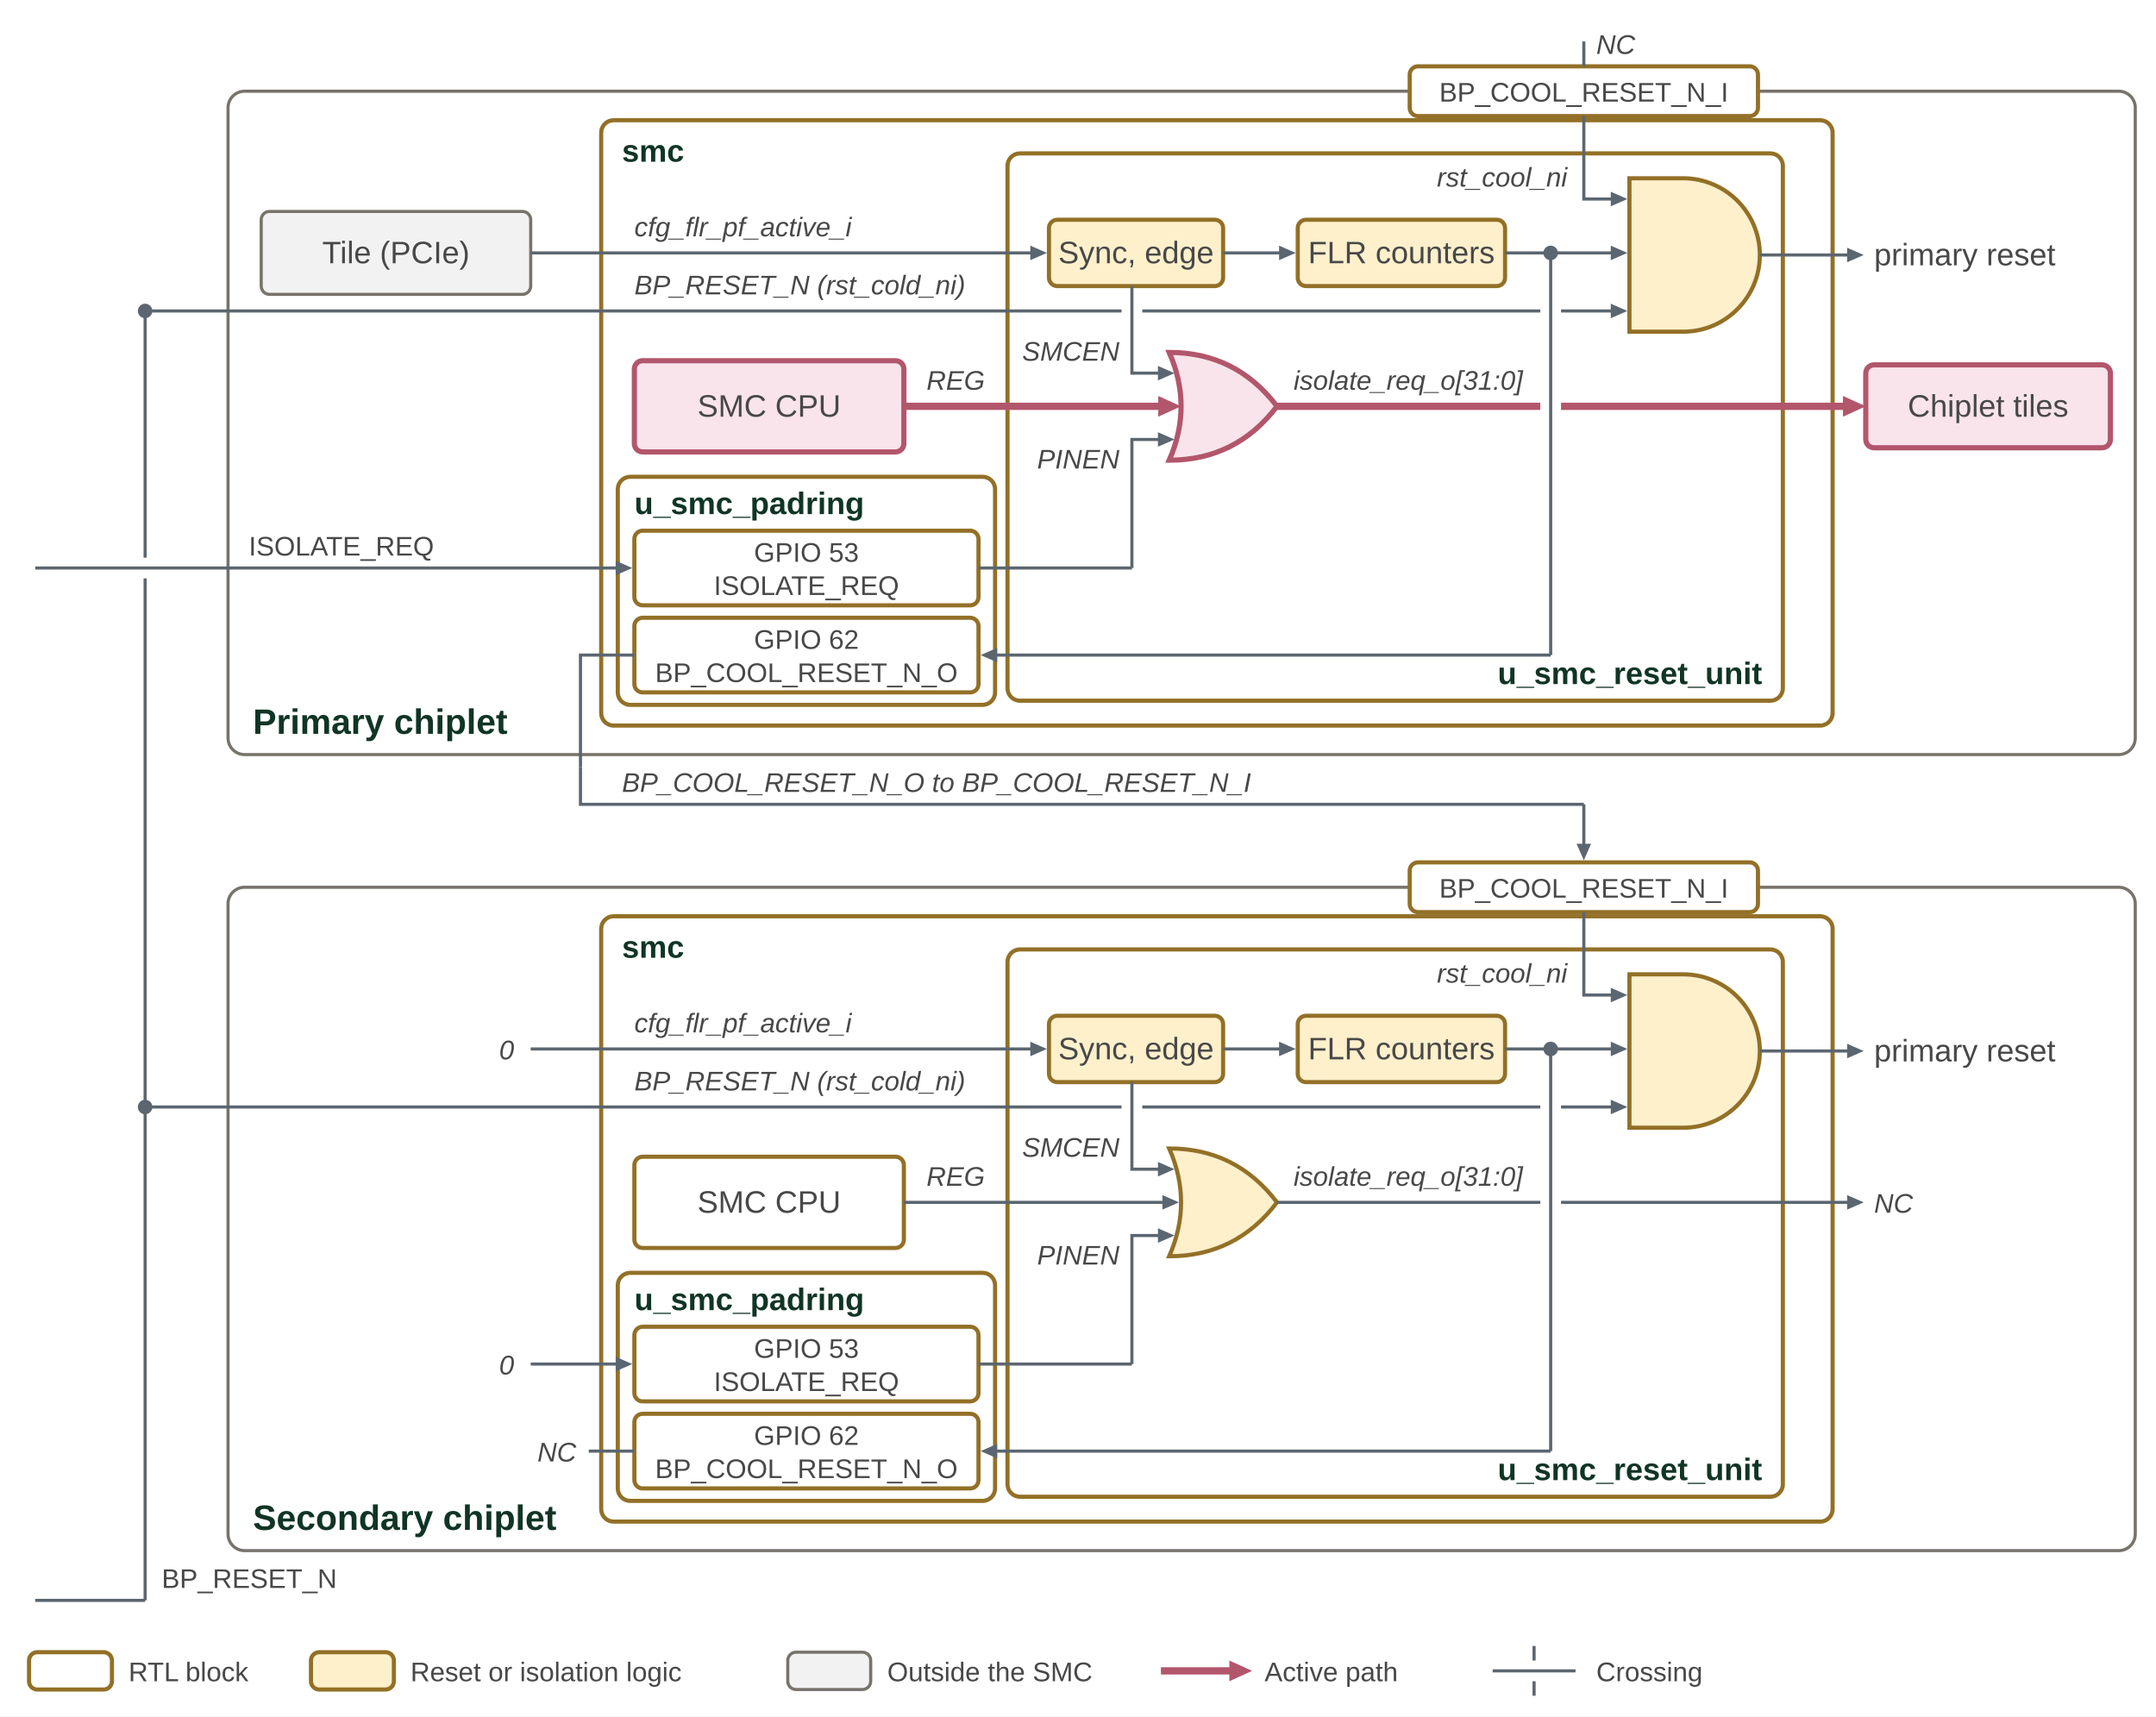
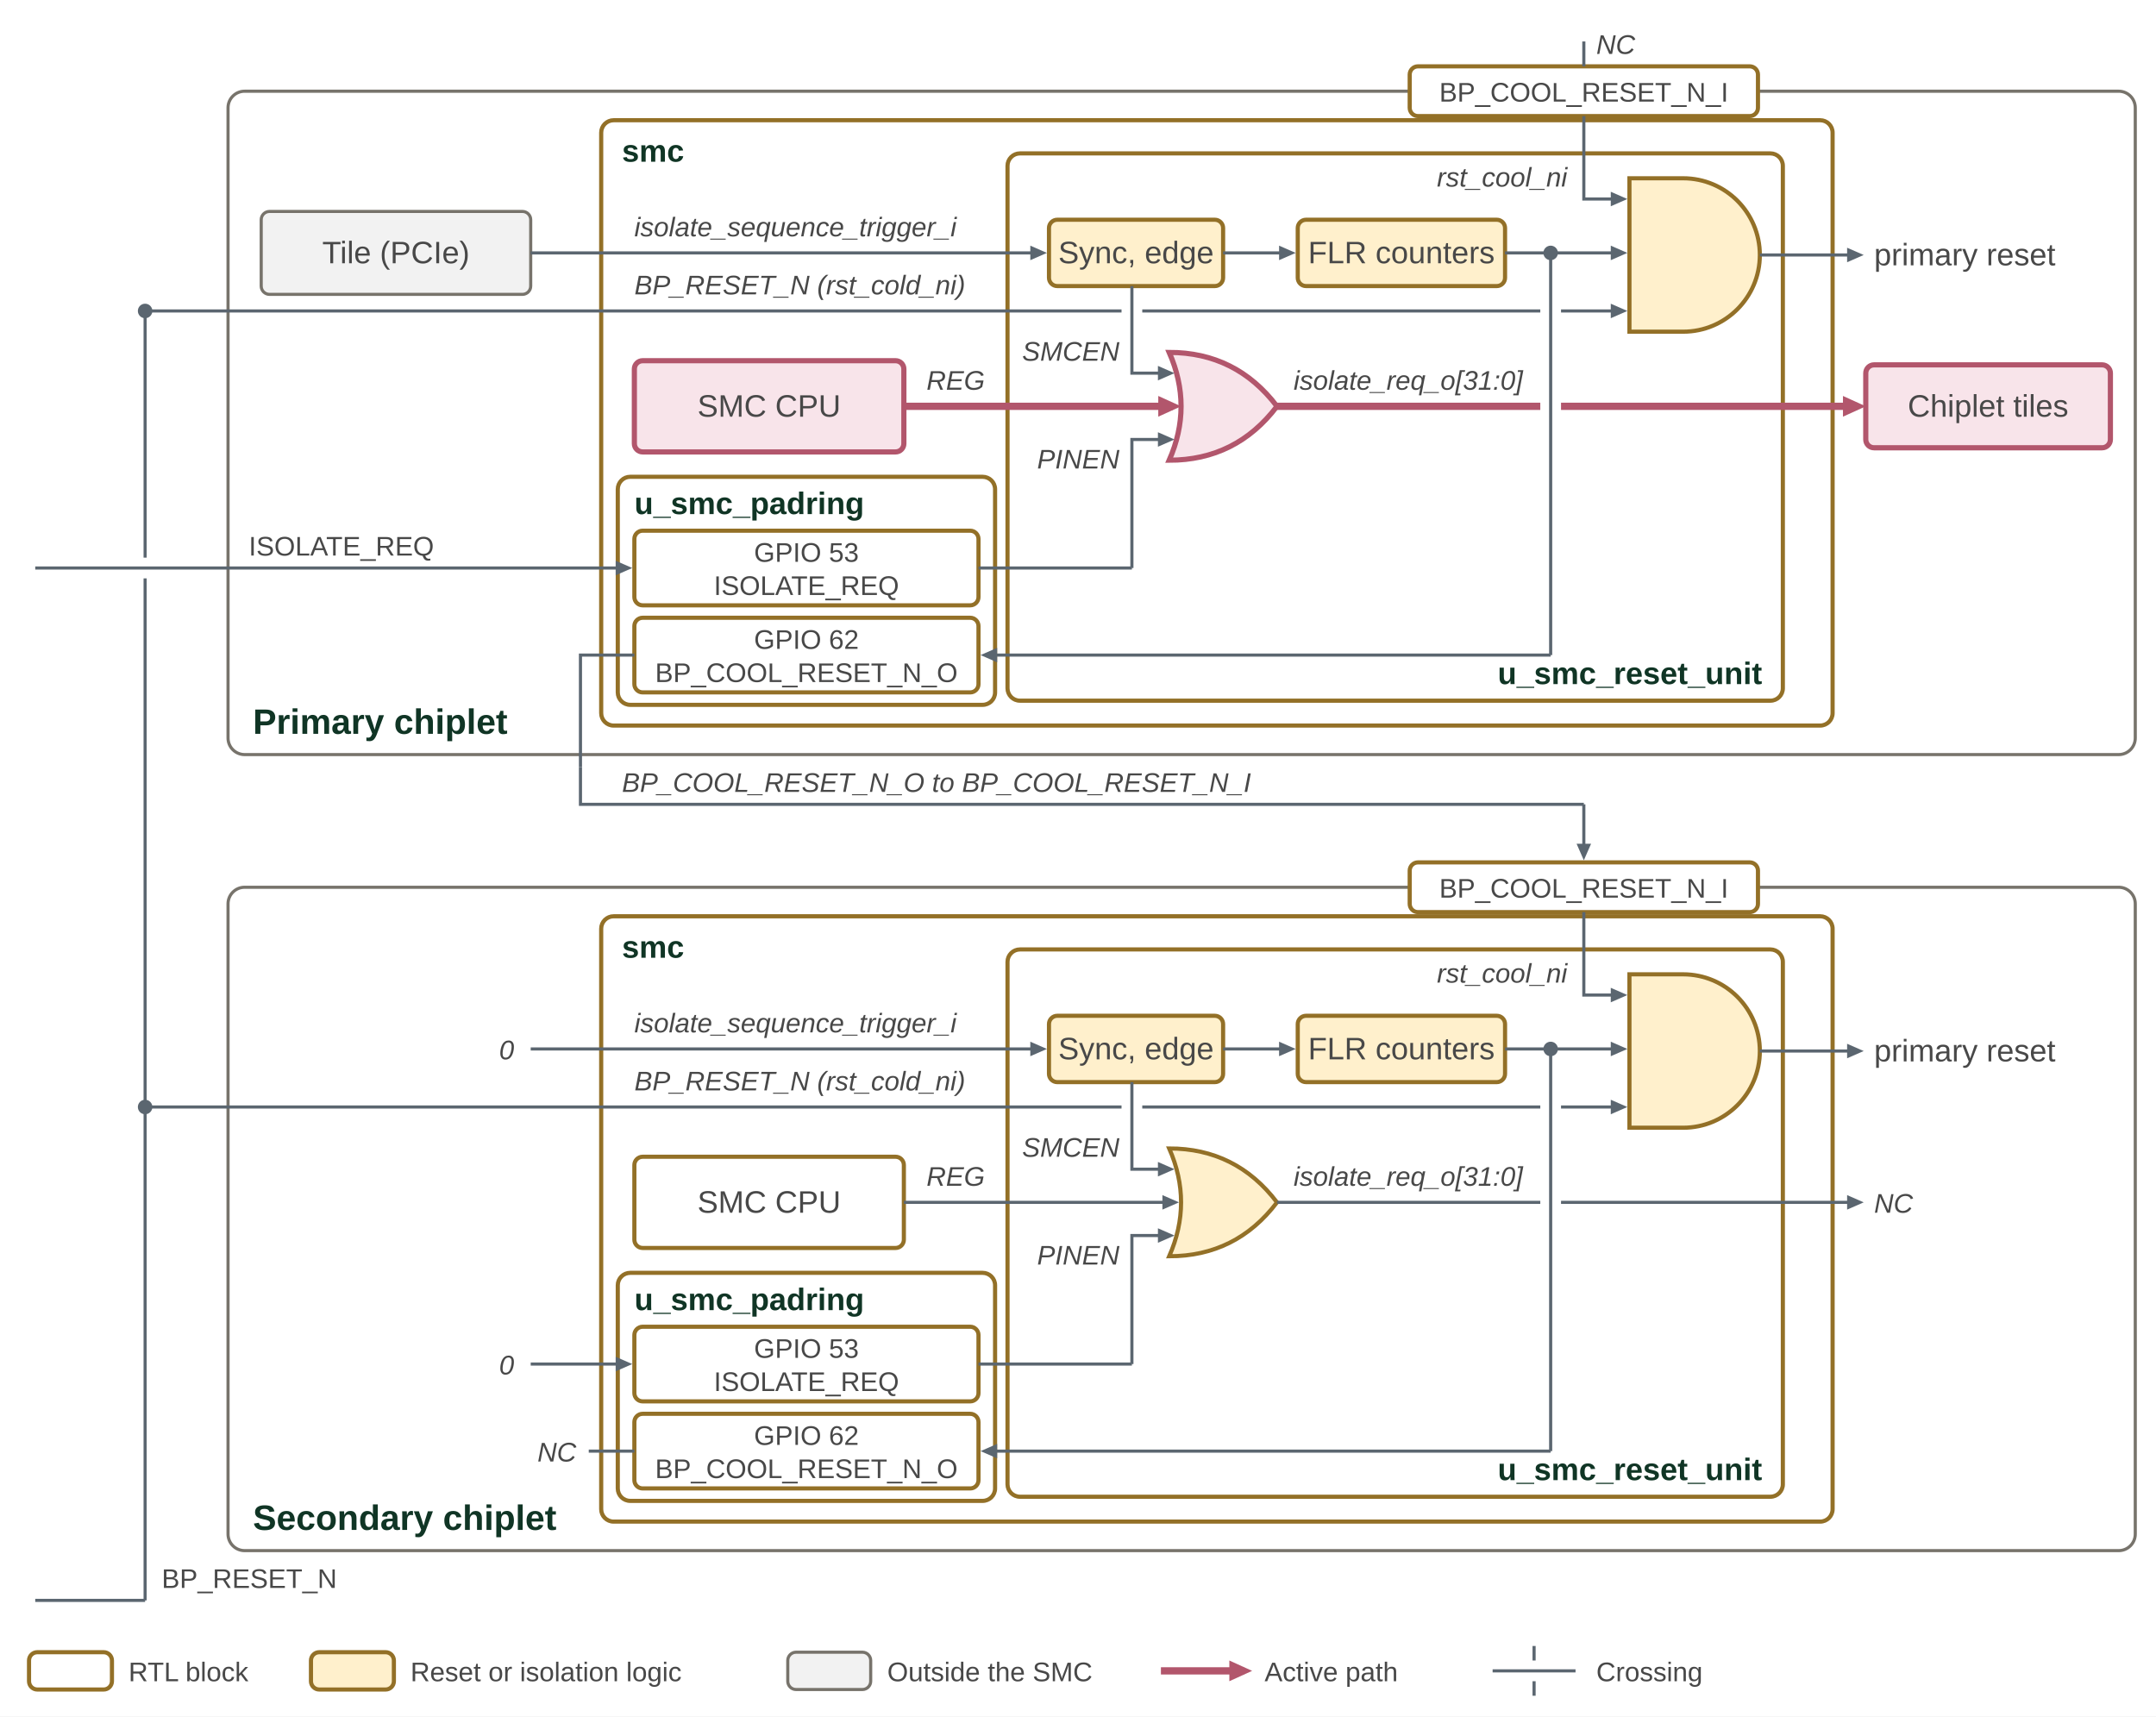
<svg xmlns="http://www.w3.org/2000/svg" width="1040" height="828" viewBox="0 0 1040 828" role="img" aria-labelledby="title desc">
  <defs>
    <marker id="ae" markerUnits="userSpaceOnUse" markerWidth="10" markerHeight="9" refX="7" refY="4.5" orient="auto">
      <path d="M0,0 L10,4.5 L0,9 Z" fill="#103525" />
    </marker>
    <marker id="as" markerUnits="userSpaceOnUse" markerWidth="10" markerHeight="9" refX="3" refY="4.5" orient="auto">
      <path d="M10,0 L0,4.5 L10,9 Z" fill="#103525" />
    </marker>
    <marker id="ge" markerUnits="userSpaceOnUse" markerWidth="8" markerHeight="7" refX="5" refY="3.5" orient="auto">
      <path d="M0,0 L8,3.5 L0,7 Z" fill="#5b6670" />
    </marker>
    <marker id="gs" markerUnits="userSpaceOnUse" markerWidth="8" markerHeight="7" refX="3" refY="3.5" orient="auto">
      <path d="M8,0 L0,3.5 L8,7 Z" fill="#5b6670" />
    </marker>
    <marker id="je" markerUnits="userSpaceOnUse" markerWidth="8" markerHeight="7" refX="5" refY="3.5" orient="auto">
      <path d="M0,0 L8,3.5 L0,7 Z" fill="#42759b" />
    </marker>
    <marker id="js" markerUnits="userSpaceOnUse" markerWidth="8" markerHeight="7" refX="3" refY="3.5" orient="auto">
      <path d="M8,0 L0,3.5 L8,7 Z" fill="#42759b" />
    </marker>
    <marker id="m-smu" markerUnits="userSpaceOnUse" markerWidth="8" markerHeight="7" refX="5" refY="3.5" orient="auto">
      <path d="M0,0 L8,3.5 L0,7 Z" fill="#103525" />
    </marker>
    <marker id="m-ref" markerUnits="userSpaceOnUse" markerWidth="8" markerHeight="7" refX="5" refY="3.5" orient="auto">
      <path d="M0,0 L8,3.5 L0,7 Z" fill="#2f7f79" />
    </marker>
    <marker id="m-per" markerUnits="userSpaceOnUse" markerWidth="8" markerHeight="7" refX="5" refY="3.5" orient="auto">
      <path d="M0,0 L8,3.5 L0,7 Z" fill="#937027" />
    </marker>
    <marker id="m-tel" markerUnits="userSpaceOnUse" markerWidth="8" markerHeight="7" refX="5" refY="3.5" orient="auto">
      <path d="M0,0 L8,3.5 L0,7 Z" fill="#664488" />
    </marker>
    <marker id="m-wdt" markerUnits="userSpaceOnUse" markerWidth="8" markerHeight="7" refX="5" refY="3.5" orient="auto">
      <path d="M0,0 L8,3.5 L0,7 Z" fill="#77736b" />
    </marker>
    <marker id="m-rosc" markerUnits="userSpaceOnUse" markerWidth="8" markerHeight="7" refX="5" refY="3.5" orient="auto">
      <path d="M0,0 L8,3.5 L0,7 Z" fill="#336633" />
    </marker>
    <marker id="m-jtag" markerUnits="userSpaceOnUse" markerWidth="8" markerHeight="7" refX="5" refY="3.5" orient="auto">
      <path d="M0,0 L8,3.5 L0,7 Z" fill="#42759b" />
    </marker>
    <marker id="m-spi" markerUnits="userSpaceOnUse" markerWidth="8" markerHeight="7" refX="5" refY="3.5" orient="auto">
      <path d="M0,0 L8,3.5 L0,7 Z" fill="#5b6670" />
    </marker>
    <marker id="m-slate" markerUnits="userSpaceOnUse" markerWidth="8" markerHeight="7" refX="5" refY="3.5" orient="auto">
      <path d="M0,0 L8,3.5 L0,7 Z" fill="#5b6670" />
    </marker>
    <marker id="m-pg" markerUnits="userSpaceOnUse" markerWidth="8" markerHeight="7" refX="5" refY="3.5" orient="auto">
      <path d="M0,0 L8,3.5 L0,7 Z" fill="#336633" />
    </marker>
    <marker id="m-hl" markerUnits="userSpaceOnUse" markerWidth="11" markerHeight="10" refX="7" refY="5" orient="auto">
      <path d="M0,0 L11,5 L0,10 Z" fill="#b2566c" />
    </marker>
    <style>
text { font-family: Arial, sans-serif; font-size: 15px; fill: #484848; }
.t { fill: #484848; }
.b { font-size: 17px; font-weight: bold; fill: #103525; }
.bs { font-size: 15px; font-weight: bold; fill: #103525; }
.h { font-size: 22px; font-weight: bold; fill: #103525; }
.s { font-size: 13px; fill: #484848; }
.si { font-size: 13px; font-style: italic; fill: #484848; }
.pmt { font-size: 12px; font-weight: bold; fill: #ffffff; }
.pst { font-size: 12px; font-weight: bold; fill: #103525; }
.pjt { font-size: 12px; font-weight: bold; fill: #1d4b6e; }
.pct { font-size: 12px; font-weight: bold; fill: #1f5c57; }
.pm { fill: #103525; stroke: #103525; stroke-width: 1.2; }
.ps { fill: #ffffff; stroke: #103525; stroke-width: 1.2; }
.pj { fill: #e8f3ff; stroke: #42759b; stroke-width: 1.2; }
.pc { fill: #d9f0ee; stroke: #2f7f79; stroke-width: 1.2; }
.smu { fill: #ffffff; stroke: #77736b; stroke-width: 1.5; }
.network { fill: #e8f0e8; stroke: #336633; stroke-width: 2; }
.fabric { fill: #fff0cc; stroke: #937027; stroke-width: 2; }
.core { fill: #ffffff; stroke: #937027; stroke-width: 2; }
.future { fill: #ffffff; stroke: #937027; stroke-width: 2; }
.nostroke { stroke: none; }
.fut { fill: none; stroke-dasharray: 7 5; }
.opt { stroke-dasharray: 7 5; }
.hatch { fill: none; stroke: #103525; stroke-opacity: 0.16; stroke-width: 1.2; }
.external { fill: #f2f2f2; stroke: #77736b; stroke-width: 1.5; }
.axi { fill: none; stroke: #103525; stroke-width: 2.5; marker-start: url(#as); marker-end: url(#ae); }
.axio { fill: none; stroke: #103525; stroke-width: 2.5; stroke-dasharray: 8 5; marker-start: url(#as); marker-end: url(#ae); }
.sig { fill: none; stroke: #5b6670; stroke-width: 1.5; marker-start: url(#gs); marker-end: url(#ge); }
.sigo { fill: none; stroke: #5b6670; stroke-width: 1.5; marker-end: url(#ge); }
.jtag { fill: none; stroke: #42759b; stroke-width: 1.8; marker-end: url(#je); }
.jtagb { fill: none; stroke: #42759b; stroke-width: 1.8; marker-start: url(#js); marker-end: url(#je); }
.sigplain { fill: none; stroke: #5b6670; stroke-width: 1.5; }
.n-smu { fill: none; stroke: #103525; stroke-width: 2.5; }
.a-smu { fill: none; stroke: #103525; stroke-width: 2.5; marker-end: url(#m-smu); }
.n-ref { fill: none; stroke: #2f7f79; stroke-width: 1.8; }
.a-ref { fill: none; stroke: #2f7f79; stroke-width: 1.8; marker-end: url(#m-ref); }
.n-per { fill: none; stroke: #937027; stroke-width: 1.8; }
.a-per { fill: none; stroke: #937027; stroke-width: 1.8; marker-end: url(#m-per); }
.n-tel { fill: none; stroke: #664488; stroke-width: 1.8; }
.a-tel { fill: none; stroke: #664488; stroke-width: 1.8; marker-end: url(#m-tel); }
.n-wdt { fill: none; stroke: #77736b; stroke-width: 1.8; }
.a-wdt { fill: none; stroke: #77736b; stroke-width: 1.8; marker-end: url(#m-wdt); }
.n-rosc { fill: none; stroke: #336633; stroke-width: 1.8; }
.a-rosc { fill: none; stroke: #336633; stroke-width: 1.8; marker-end: url(#m-rosc); }
.n-jtag { fill: none; stroke: #42759b; stroke-width: 1.8; }
.a-jtag { fill: none; stroke: #42759b; stroke-width: 1.8; marker-end: url(#m-jtag); }
.n-spi { fill: none; stroke: #5b6670; stroke-width: 1.8; }
.a-spi { fill: none; stroke: #5b6670; stroke-width: 1.8; marker-end: url(#m-spi); }
.n-slate { fill: none; stroke: #5b6670; stroke-width: 1.8; }
.a-slate { fill: none; stroke: #5b6670; stroke-width: 1.8; marker-end: url(#m-slate); }
.n-pg { fill: none; stroke: #336633; stroke-width: 1.8; }
.a-pg { fill: none; stroke: #336633; stroke-width: 1.8; marker-end: url(#m-pg); }
.hl { fill: none; stroke: #b2566c; stroke-width: 3.5; marker-end: url(#m-hl); }
.hln { fill: none; stroke: #b2566c; stroke-width: 3.5; }
.hlbox { fill: #f8e4ea; stroke: #b2566c; stroke-width: 2.5; }
.hlx { fill: #f8e4ea; stroke: #b2566c; stroke-width: 2.5; }
.stept { font-size: 13px; font-weight: bold; fill: #ffffff; }
.nc { font-size: 13px; font-style: italic; fill: #484848; }
</style>
  </defs>
  <rect width="1040" height="828" fill="#ffffff" />
  <rect class="smu" x="110" y="44" width="920" height="320" rx="8" />
  <text class="b" x="122" y="354" text-anchor="start">Primary chiplet</text>
  <rect class="core" x="290" y="58" width="594" height="292" rx="6" />
  <text class="bs" x="300" y="78" text-anchor="start">smc</text>
  <rect class="core" x="486" y="74" width="374" height="264" rx="6" />
  <text class="bs" x="850" y="330" text-anchor="end">u_smc_reset_unit</text>
  <rect class="external" x="126" y="102" width="130" height="40" rx="4" />
  <text class="t" x="191" y="127" text-anchor="middle">Tile (PCIe)</text>
  <path class="sigo" d="M256,122 L502,122" />
-   <text class="si" x="306" y="114" text-anchor="start">cfg_flr_pf_active_i</text>
+   <text class="si" x="306" y="114" text-anchor="start">isolate_sequence_trigger_i</text>
  <rect class="fabric" x="506" y="106" width="84" height="32" rx="4" />
  <text class="t" x="548" y="127" text-anchor="middle">Sync, edge</text>
  <rect class="fabric" x="626" y="106" width="100" height="32" rx="4" />
  <text class="t" x="676" y="127" text-anchor="middle">FLR counters</text>
  <path class="sigo" d="M590,122 L622,122" />
  <path class="fabric" d="M786,86 L811.9,86 A37,37 0 0 1 811.9,160 L786,160 Z" />
  <path class="sigplain" d="M726,122 L748,122" />
  <path class="sigo" d="M748,122 L782,122" />
  <circle cx="748" cy="122" r="3.5" fill="#5b6670" />
  <path class="sigo" d="M848.9,123 L896,123" />
  <text class="t" x="904" y="128" text-anchor="start">primary reset</text>
  <rect class="core" x="680" y="32" width="168" height="24" rx="4" />
  <text class="s" x="764" y="49" text-anchor="middle">BP_COOL_RESET_N_I</text>
  <text class="si" x="756" y="90" text-anchor="end">rst_cool_ni</text>
  <path class="sigo" d="M764,56 L764,96 L782,96" />
  <path class="sigplain" d="M764,32 L764,20" />
  <text class="nc" x="770" y="26" text-anchor="start">NC</text>
  <path class="sigo" d="M70,150 L541,150 M551,150 L743,150 M753,150 L782,150" />
  <text class="si" x="306" y="142" text-anchor="start">BP_RESET_N (rst_cold_ni)</text>
  <circle cx="70" cy="150" r="3.5" fill="#5b6670" />
  <rect class="hlbox" x="306" y="174" width="130" height="44" rx="4" />
  <text class="t" x="371" y="201" text-anchor="middle">SMC CPU</text>
  <path class="hlbox" d="M564,170 Q575.44,196 564,222 Q596.24,222 616,196 Q596.24,170 564,170 Z" />
  <path class="hl" d="M436,196 L565.72,196" />
  <text class="si" x="461" y="188" text-anchor="middle">REG</text>
  <path class="sigo" d="M546,138 L546,180 L563.554,180" />
  <text class="si" x="540" y="174" text-anchor="end">SMCEN</text>
  <path class="hl" d="M616,196 L743,196 M753,196 L896,196" />
  <text class="si" x="624" y="188" text-anchor="start">isolate_req_o[31:0]</text>
  <rect class="hlbox" x="900" y="176" width="118" height="40" rx="4" />
  <text class="t" x="959" y="201" text-anchor="middle">Chiplet tiles</text>
  <rect class="core" x="298" y="230" width="182" height="110" rx="6" />
  <text class="bs" x="306" y="248" text-anchor="start">u_smc_padring</text>
  <rect class="core" x="306" y="256" width="166" height="36" rx="4" />
  <text class="s" x="389" y="271" text-anchor="middle">GPIO 53</text>
  <text class="s" x="389" y="287" text-anchor="middle">ISOLATE_REQ</text>
  <rect class="core" x="306" y="298" width="166" height="36" rx="4" />
  <text class="s" x="389" y="313" text-anchor="middle">GPIO 62</text>
  <text class="s" x="389" y="329" text-anchor="middle">BP_COOL_RESET_N_O</text>
  <path class="sigplain" d="M472,274 L546,274" />
  <path class="sigo" d="M546,274 L546,212 L563.554,212" />
  <text class="si" x="540" y="226" text-anchor="end">PINEN</text>
  <path class="sigplain" d="M748,122 L748,316" />
  <path class="sigo" d="M748,316 L476,316" />
  <path class="sigo" d="M17,274 L302,274" />
  <text class="s" x="120" y="268" text-anchor="start">ISOLATE_REQ</text>
  <path class="sigplain" d="M306,316 L280,316 L280,370" />
  <rect class="smu" x="110" y="428" width="920" height="320" rx="8" />
  <text class="b" x="122" y="738" text-anchor="start">Secondary chiplet</text>
  <rect class="core" x="290" y="442" width="594" height="292" rx="6" />
  <text class="bs" x="300" y="462" text-anchor="start">smc</text>
  <rect class="core" x="486" y="458" width="374" height="264" rx="6" />
  <text class="bs" x="850" y="714" text-anchor="end">u_smc_reset_unit</text>
  <text class="nc" x="248" y="511" text-anchor="end">0</text>
  <path class="sigo" d="M256,506 L502,506" />
-   <text class="si" x="306" y="498" text-anchor="start">cfg_flr_pf_active_i</text>
+   <text class="si" x="306" y="498" text-anchor="start">isolate_sequence_trigger_i</text>
  <rect class="fabric" x="506" y="490" width="84" height="32" rx="4" />
  <text class="t" x="548" y="511" text-anchor="middle">Sync, edge</text>
  <rect class="fabric" x="626" y="490" width="100" height="32" rx="4" />
  <text class="t" x="676" y="511" text-anchor="middle">FLR counters</text>
  <path class="sigo" d="M590,506 L622,506" />
  <path class="fabric" d="M786,470 L811.9,470 A37,37 0 0 1 811.9,544 L786,544 Z" />
  <path class="sigplain" d="M726,506 L748,506" />
  <path class="sigo" d="M748,506 L782,506" />
  <circle cx="748" cy="506" r="3.5" fill="#5b6670" />
  <path class="sigo" d="M848.9,507 L896,507" />
  <text class="t" x="904" y="512" text-anchor="start">primary reset</text>
  <rect class="core" x="680" y="416" width="168" height="24" rx="4" />
  <text class="s" x="764" y="433" text-anchor="middle">BP_COOL_RESET_N_I</text>
  <text class="si" x="756" y="474" text-anchor="end">rst_cool_ni</text>
  <path class="sigo" d="M764,440 L764,480 L782,480" />
  <path class="sigo" d="M70,534 L541,534 M551,534 L743,534 M753,534 L782,534" />
  <text class="si" x="306" y="526" text-anchor="start">BP_RESET_N (rst_cold_ni)</text>
  <circle cx="70" cy="534" r="3.5" fill="#5b6670" />
  <rect class="core" x="306" y="558" width="130" height="44" rx="4" />
  <text class="t" x="371" y="585" text-anchor="middle">SMC CPU</text>
  <path class="fabric" d="M564,554 Q575.44,580 564,606 Q596.24,606 616,580 Q596.24,554 564,554 Z" />
  <path class="sigo" d="M436,580 L565.72,580" />
  <text class="si" x="461" y="572" text-anchor="middle">REG</text>
  <path class="sigo" d="M546,522 L546,564 L563.554,564" />
  <text class="si" x="540" y="558" text-anchor="end">SMCEN</text>
  <path class="sigo" d="M616,580 L743,580 M753,580 L896,580" />
  <text class="si" x="624" y="572" text-anchor="start">isolate_req_o[31:0]</text>
  <text class="nc" x="904" y="585" text-anchor="start">NC</text>
  <rect class="core" x="298" y="614" width="182" height="110" rx="6" />
  <text class="bs" x="306" y="632" text-anchor="start">u_smc_padring</text>
  <rect class="core" x="306" y="640" width="166" height="36" rx="4" />
  <text class="s" x="389" y="655" text-anchor="middle">GPIO 53</text>
  <text class="s" x="389" y="671" text-anchor="middle">ISOLATE_REQ</text>
  <rect class="core" x="306" y="682" width="166" height="36" rx="4" />
  <text class="s" x="389" y="697" text-anchor="middle">GPIO 62</text>
  <text class="s" x="389" y="713" text-anchor="middle">BP_COOL_RESET_N_O</text>
  <path class="sigplain" d="M472,658 L546,658" />
  <path class="sigo" d="M546,658 L546,596 L563.554,596" />
  <text class="si" x="540" y="610" text-anchor="end">PINEN</text>
  <path class="sigplain" d="M748,506 L748,700" />
  <path class="sigo" d="M748,700 L476,700" />
  <text class="nc" x="248" y="663" text-anchor="end">0</text>
  <path class="sigo" d="M256,658 L302,658" />
  <path class="sigplain" d="M306,700 L284,700" />
  <text class="nc" x="278" y="705" text-anchor="end">NC</text>
  <path class="sigplain" d="M280,370 L280,388 L764,388" />
  <path class="sigo" d="M764,388 L764,412" />
  <text class="si" x="300" y="382" text-anchor="start">BP_COOL_RESET_N_O to BP_COOL_RESET_N_I</text>
  <text class="s" x="78" y="766" text-anchor="start">BP_RESET_N</text>
  <path class="sigplain" d="M17,772 L70,772" />
  <path class="sigplain" d="M70,150 L70,269 M70,279 L70,772" />
  <rect class="core" x="14" y="797" width="40" height="18" rx="4" />
  <text class="s" x="62" y="811" text-anchor="start">RTL block</text>
  <rect class="fabric" x="150" y="797" width="40" height="18" rx="4" />
  <text class="s" x="198" y="811" text-anchor="start">Reset or isolation logic</text>
  <rect class="external" x="380" y="797" width="40" height="18" rx="4" />
  <text class="s" x="428" y="811" text-anchor="start">Outside the SMC</text>
  <path class="hl" d="M560,806 L600,806" />
  <text class="s" x="610" y="811" text-anchor="start">Active path</text>
  <path class="sigplain" d="M720,806 L760,806 M740,794 L740,801 M740,811 L740,818" />
  <text class="s" x="770" y="811" text-anchor="start">Crossing</text>
</svg>
